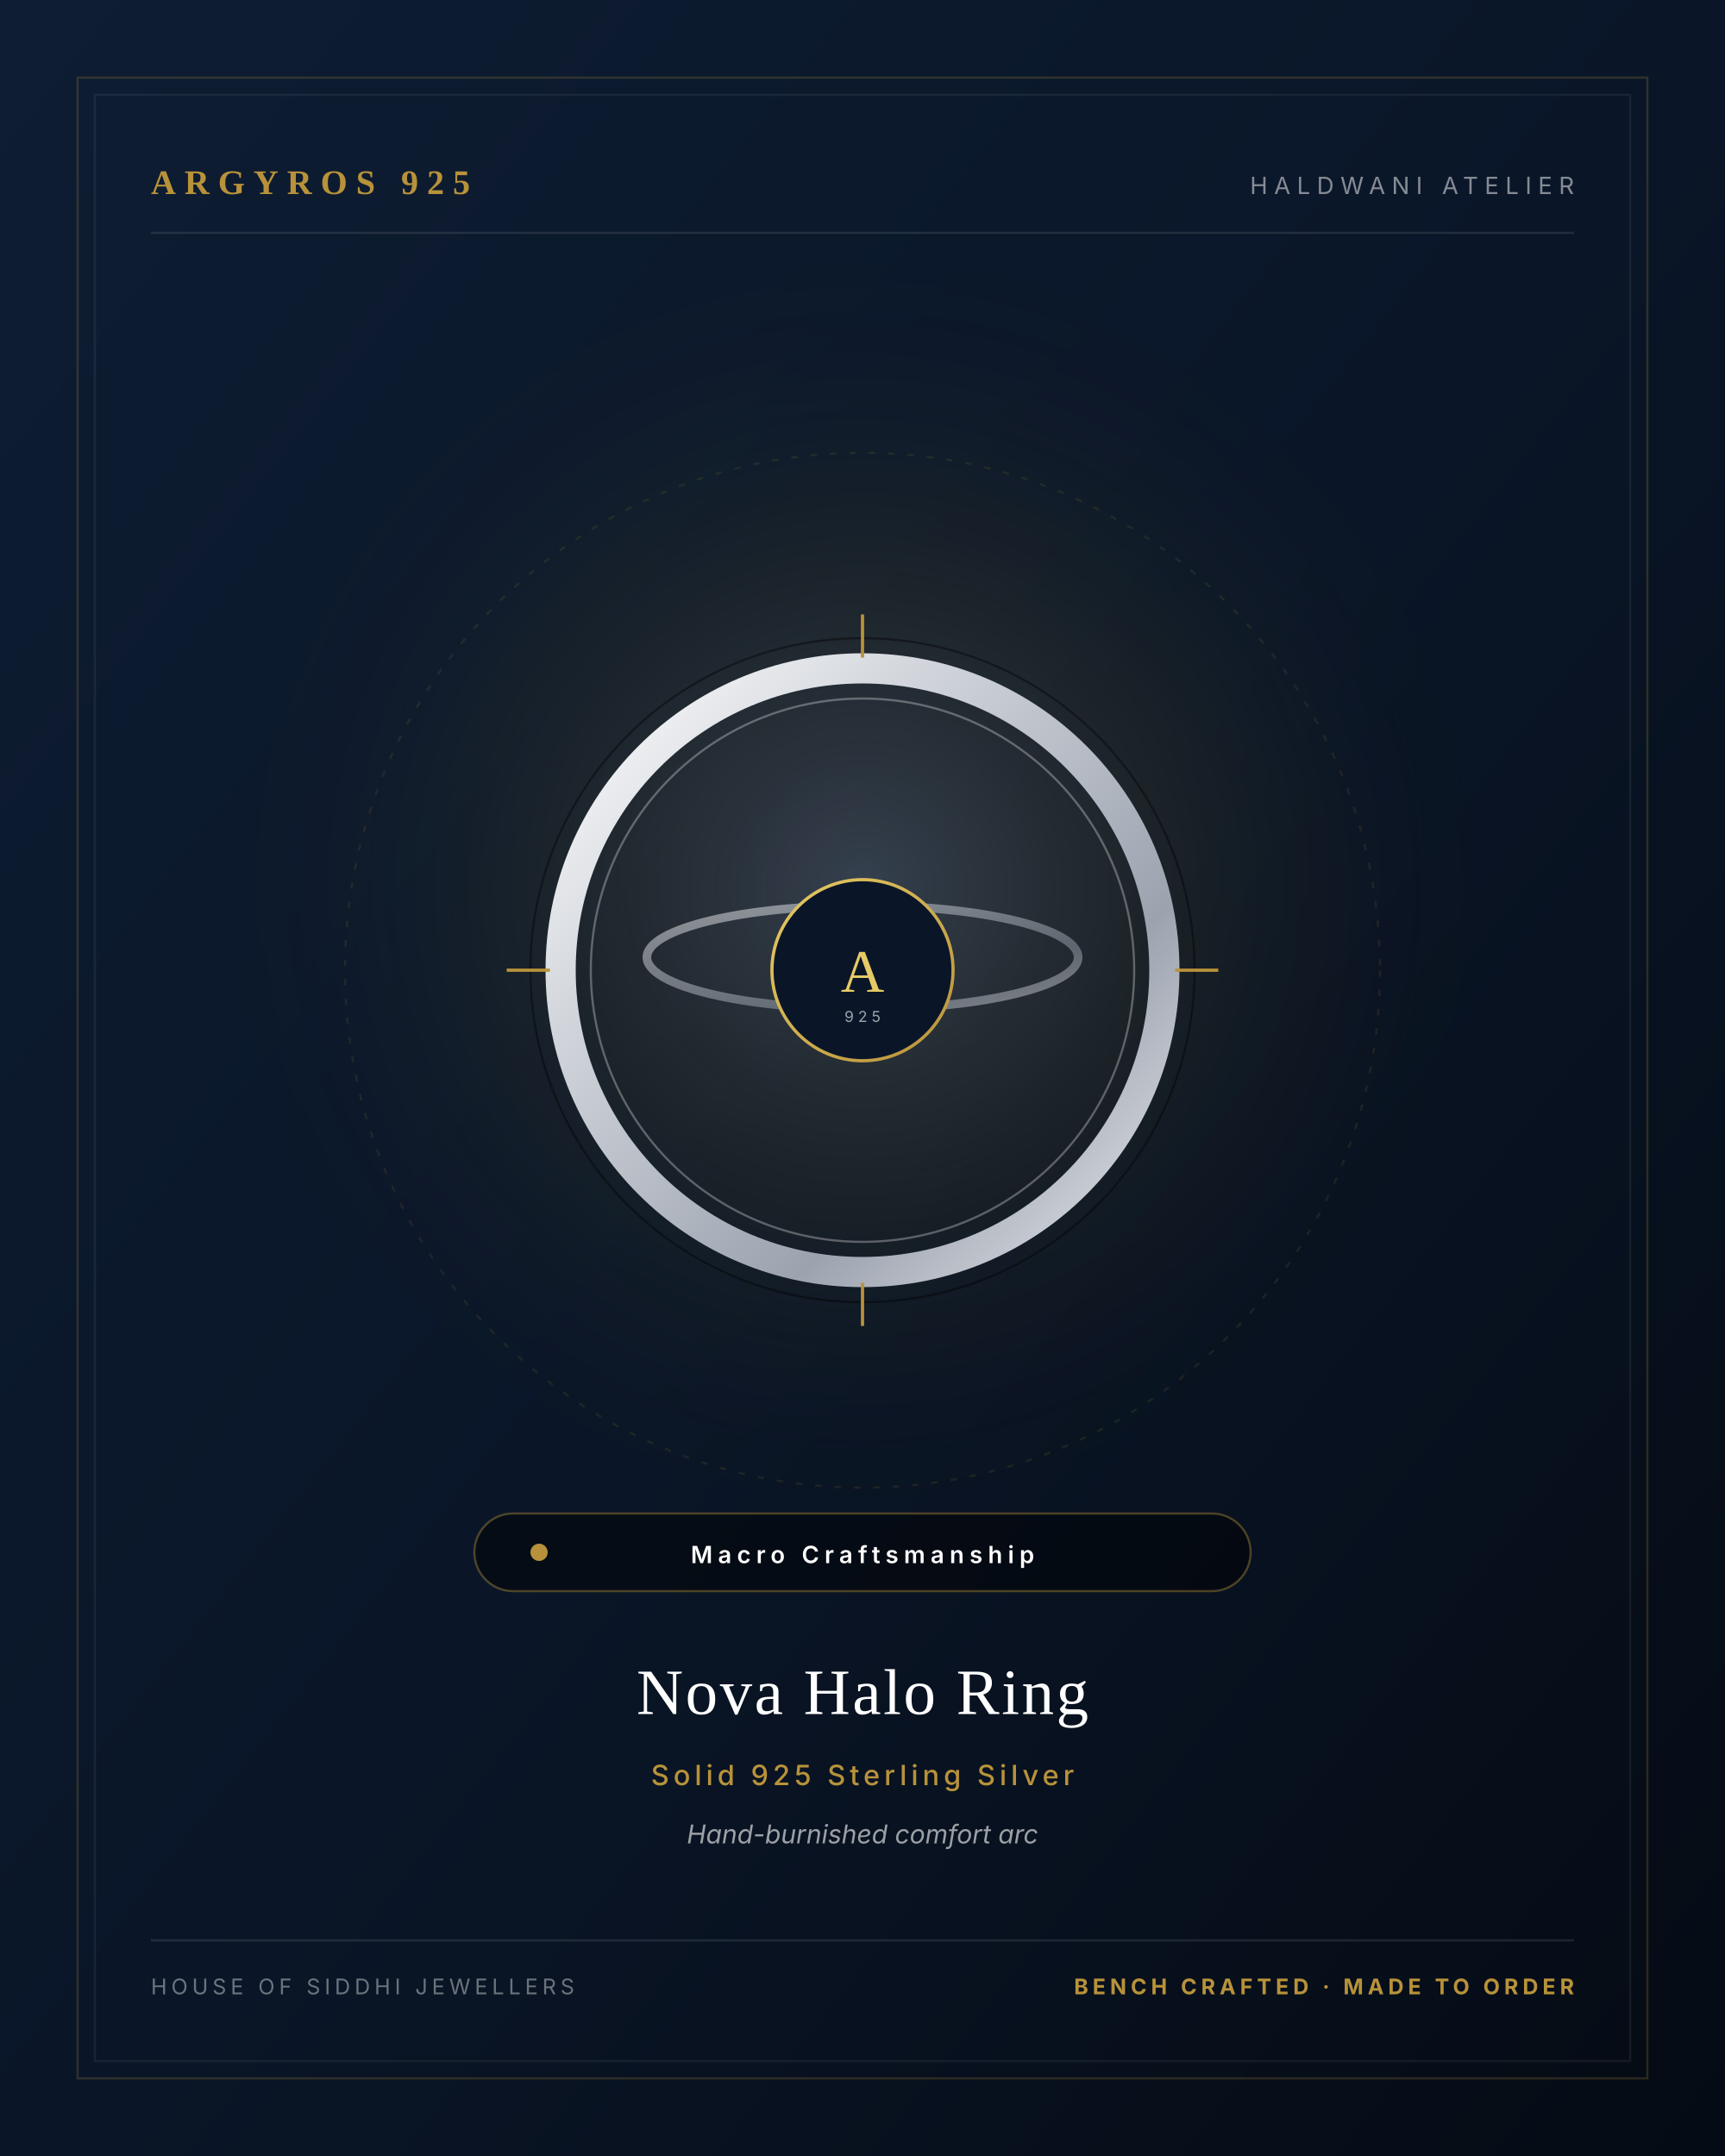
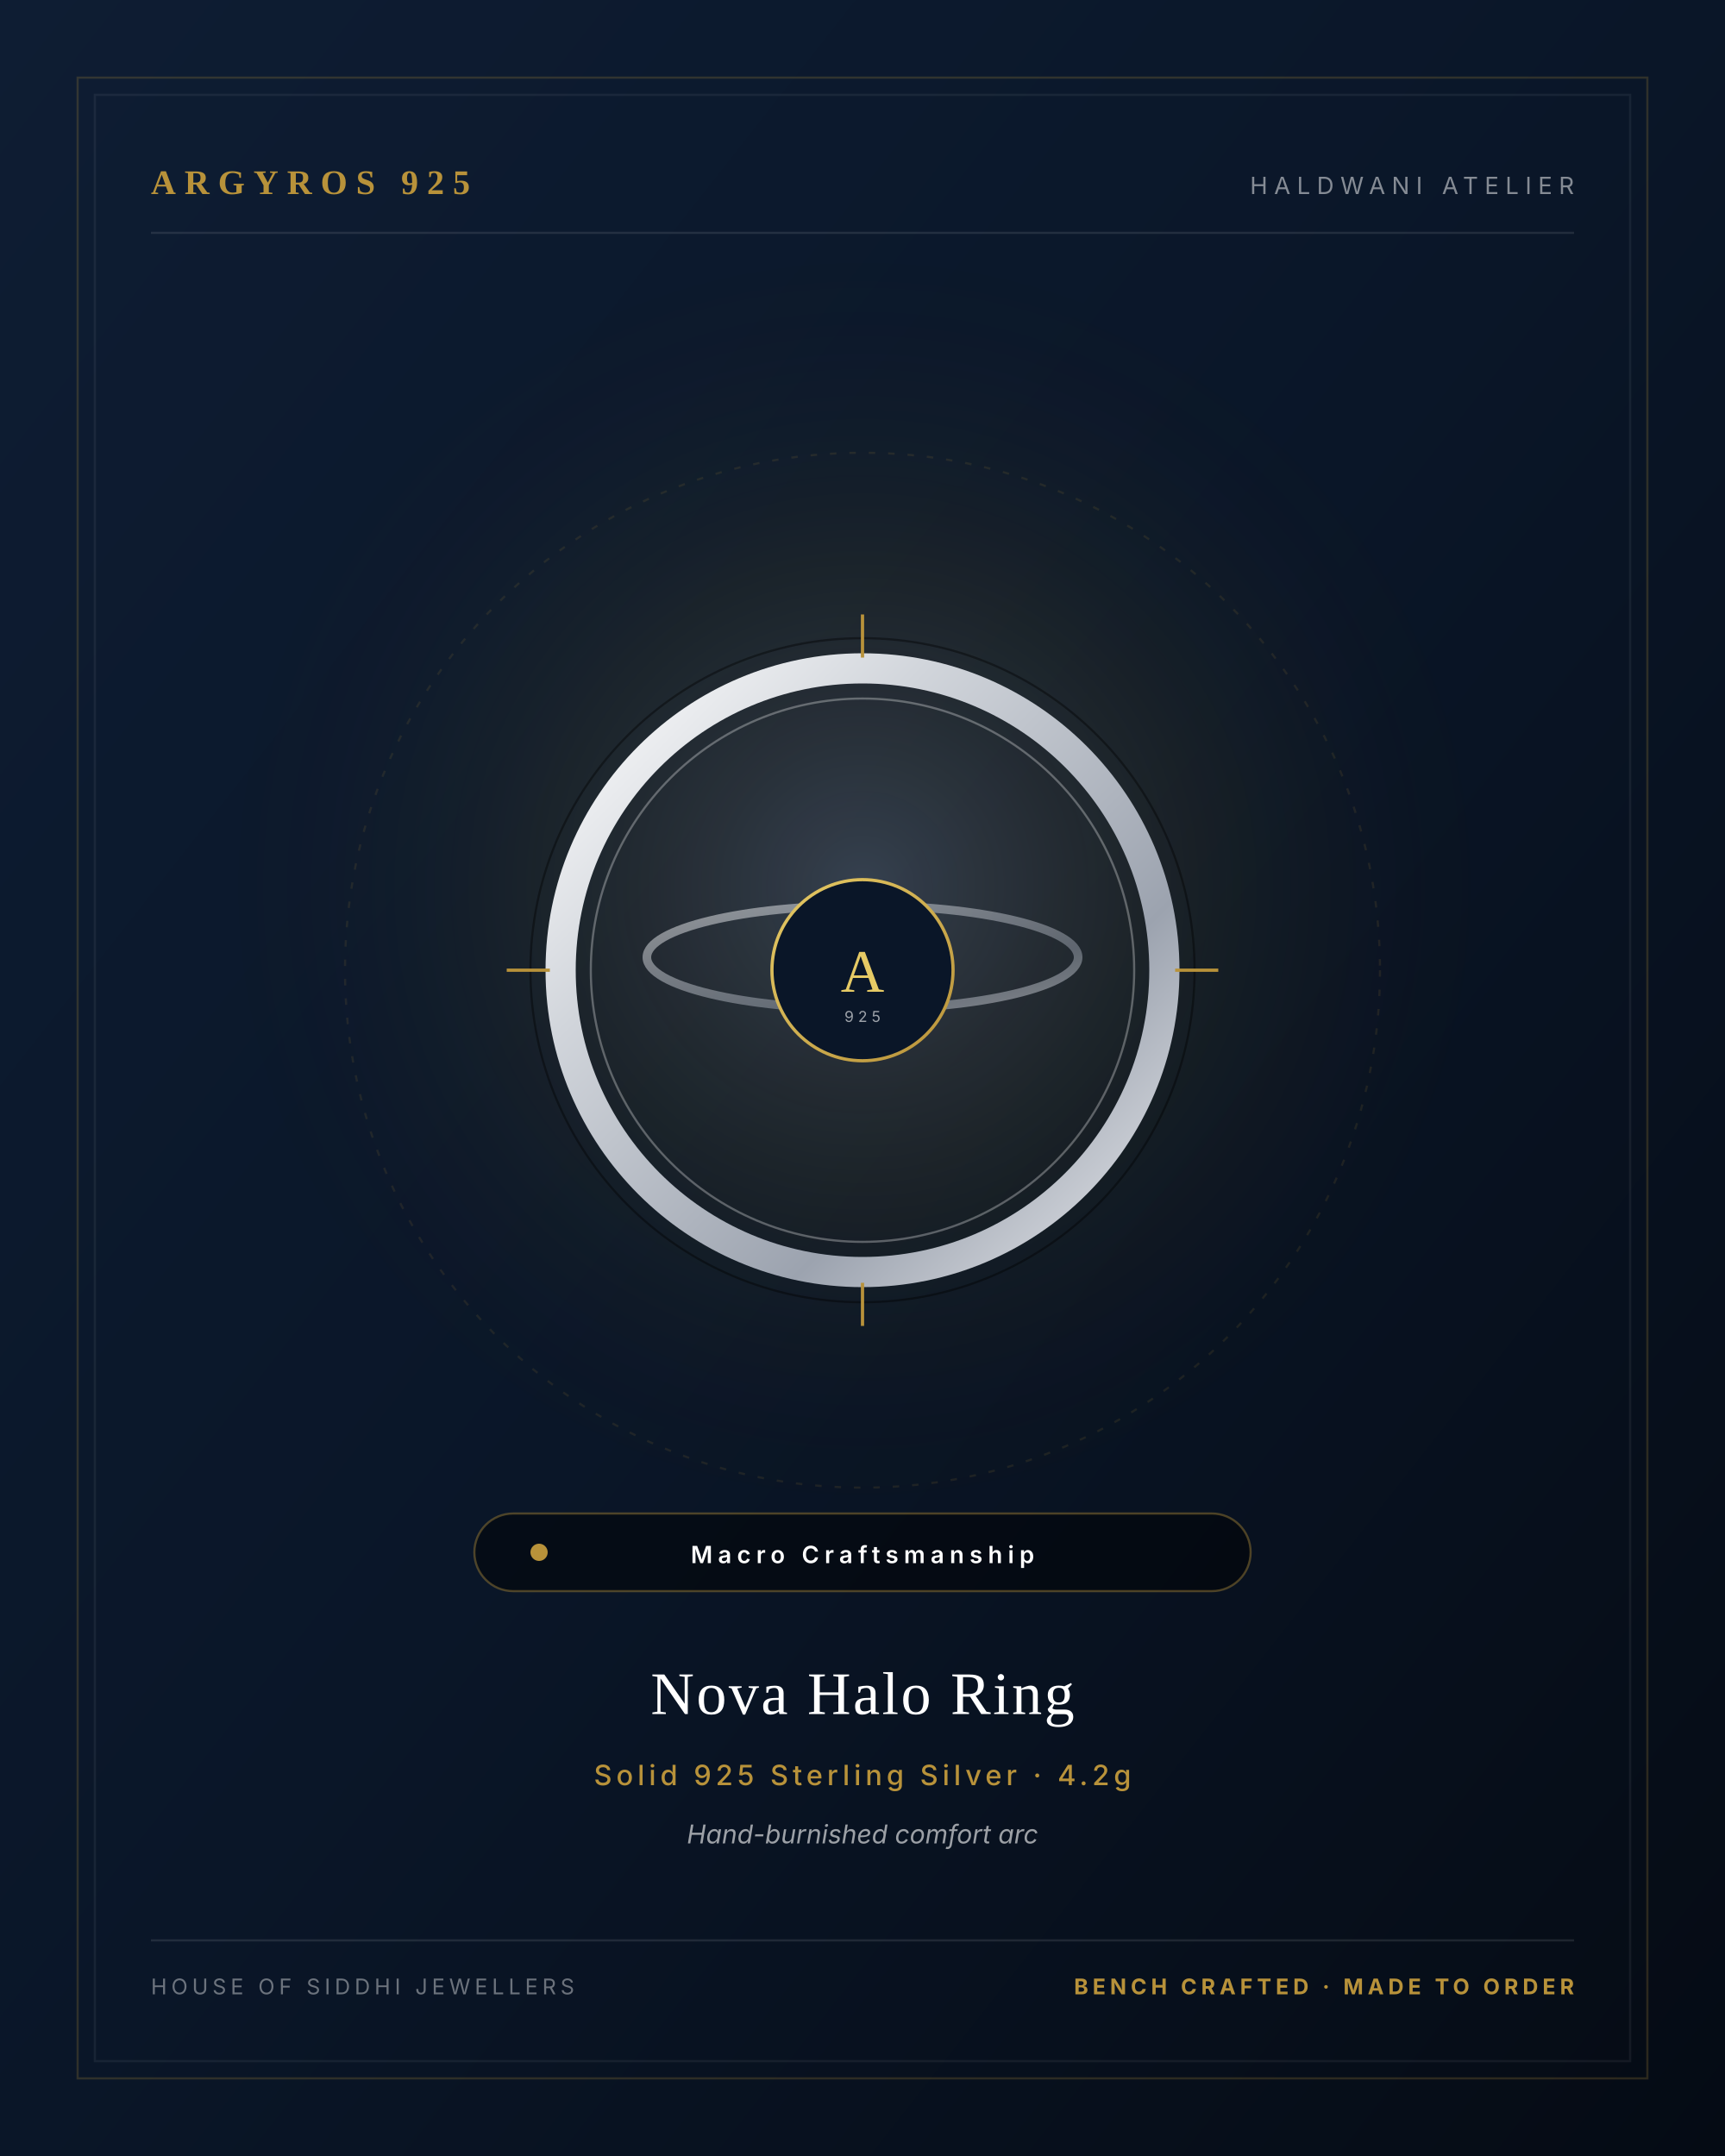
<svg xmlns="http://www.w3.org/2000/svg" viewBox="0 0 800 1000" width="800" height="1000">
  <defs>
    <linearGradient id="bgGrad" x1="0%" y1="0%" x2="100%" y2="100%">
      <stop offset="0%" stop-color="#0e1d33" />
      <stop offset="50%" stop-color="#0a1628" />
      <stop offset="100%" stop-color="#050b14" />
    </linearGradient>
    <radialGradient id="silverGlow" cx="50%" cy="45%" r="40%">
      <stop offset="0%" stop-color="#ffffff" stop-opacity="0.18" />
      <stop offset="50%" stop-color="#c5a028" stop-opacity="0.08" />
      <stop offset="100%" stop-color="#000000" stop-opacity="0" />
    </radialGradient>
    <linearGradient id="silverSheen" x1="0%" y1="0%" x2="100%" y2="100%">
      <stop offset="0%" stop-color="#ffffff" />
      <stop offset="30%" stop-color="#d1d5db" />
      <stop offset="70%" stop-color="#9ca3af" />
      <stop offset="100%" stop-color="#e5e7eb" />
    </linearGradient>
    <linearGradient id="goldAccent" x1="0%" y1="0%" x2="100%" y2="100%">
      <stop offset="0%" stop-color="#e6ca65" />
      <stop offset="100%" stop-color="#b8923a" />
    </linearGradient>
  </defs>
  <rect width="800" height="1000" fill="url(#bgGrad)" />
  <circle cx="400" cy="450" r="380" fill="url(#silverGlow)" />
  <rect x="36" y="36" width="728" height="928" fill="none" stroke="#b8923a" stroke-opacity="0.22" stroke-width="1" />
  <rect x="44" y="44" width="712" height="912" fill="none" stroke="#ffffff" stroke-opacity="0.06" stroke-width="1" />
  <circle cx="400" cy="450" r="240" fill="none" stroke="#b8923a" stroke-opacity="0.12" stroke-width="1" stroke-dasharray="3,6" />
  <text x="70" y="90" font-family="'Cinzel', 'Times New Roman', serif" font-size="16" letter-spacing="4" fill="#b8923a" font-weight="bold">ARGYROS 925</text>
  <text x="730" y="90" text-anchor="end" font-family="-apple-system, sans-serif" font-size="11" letter-spacing="3" fill="#ffffff" fill-opacity="0.5" text-transform="uppercase">HALDWANI ATELIER</text>
  <line x1="70" y1="108" x2="730" y2="108" stroke="#ffffff" stroke-opacity="0.1" stroke-width="1" />
  <g transform="translate(400, 450)">
    <circle cx="0" cy="0" r="140" fill="none" stroke="url(#silverSheen)" stroke-width="14" />
    <circle cx="0" cy="0" r="126" fill="none" stroke="#ffffff" stroke-opacity="0.3" stroke-width="1" />
    <circle cx="0" cy="0" r="154" fill="none" stroke="#000000" stroke-opacity="0.4" stroke-width="1" />
    <ellipse cx="0" cy="-6" rx="100" ry="24" fill="none" stroke="url(#silverSheen)" stroke-width="4" stroke-opacity="0.5" />
    <circle cx="0" cy="0" r="42" fill="#0a1628" stroke="url(#goldAccent)" stroke-width="1.5" />
    <text x="0" y="10" text-anchor="middle" font-family="'Cinzel', 'Times New Roman', serif" font-size="28" fill="#e6ca65" font-weight="300">A</text>
    <text x="0" y="24" text-anchor="middle" font-family="-apple-system, sans-serif" font-size="7" letter-spacing="2" fill="#ffffff" fill-opacity="0.6">925</text>
    <line x1="-165" y1="0" x2="-145" y2="0" stroke="#b8923a" stroke-width="1.5" />
    <line x1="145" y1="0" x2="165" y2="0" stroke="#b8923a" stroke-width="1.5" />
    <line x1="0" y1="-165" x2="0" y2="-145" stroke="#b8923a" stroke-width="1.5" />
    <line x1="0" y1="145" x2="0" y2="165" stroke="#b8923a" stroke-width="1.5" />
  </g>
  <g transform="translate(400, 720)">
    <rect x="-180" y="-18" width="360" height="36" rx="18" fill="#000000" fill-opacity="0.45" stroke="#b8923a" stroke-opacity="0.4" stroke-width="1" />
    <circle cx="-150" cy="0" r="4" fill="#b8923a" />
    <text x="0" y="5" text-anchor="middle" font-family="-apple-system, sans-serif" font-size="11" letter-spacing="2.5" fill="#ffffff" font-weight="600" text-transform="uppercase">Macro Craftsmanship</text>
  </g>
-   <text x="400" y="795" text-anchor="middle" font-family="'Cinzel', 'Times New Roman', serif" font-size="30" fill="#ffffff" font-weight="400" letter-spacing="1">Nova Halo Ring</text>
-   <text x="400" y="828" text-anchor="middle" font-family="-apple-system, sans-serif" font-size="13" fill="#b8923a" letter-spacing="2" font-weight="500">Solid 925 Sterling Silver</text>
+   <text x="400" y="795" text-anchor="middle" font-family="'Cinzel', 'Times New Roman', serif" font-size="28" fill="#ffffff" font-weight="400" letter-spacing="1">Nova Halo Ring</text>
+   <text x="400" y="828" text-anchor="middle" font-family="-apple-system, sans-serif" font-size="13" fill="#b8923a" letter-spacing="2" font-weight="500">Solid 925 Sterling Silver · 4.2g</text>
  <text x="400" y="855" text-anchor="middle" font-family="-apple-system, sans-serif" font-size="12" fill="#ffffff" fill-opacity="0.6" font-style="italic">Hand-burnished comfort arc</text>
  <line x1="70" y1="900" x2="730" y2="900" stroke="#ffffff" stroke-opacity="0.1" stroke-width="1" />
  <text x="70" y="925" font-family="-apple-system, sans-serif" font-size="10" letter-spacing="2" fill="#ffffff" fill-opacity="0.4" text-transform="uppercase">HOUSE OF SIDDHI JEWELLERS</text>
  <text x="730" y="925" text-anchor="end" font-family="-apple-system, sans-serif" font-size="10" letter-spacing="2" fill="#b8923a" font-weight="bold" text-transform="uppercase">BENCH CRAFTED · MADE TO ORDER</text>
</svg>
